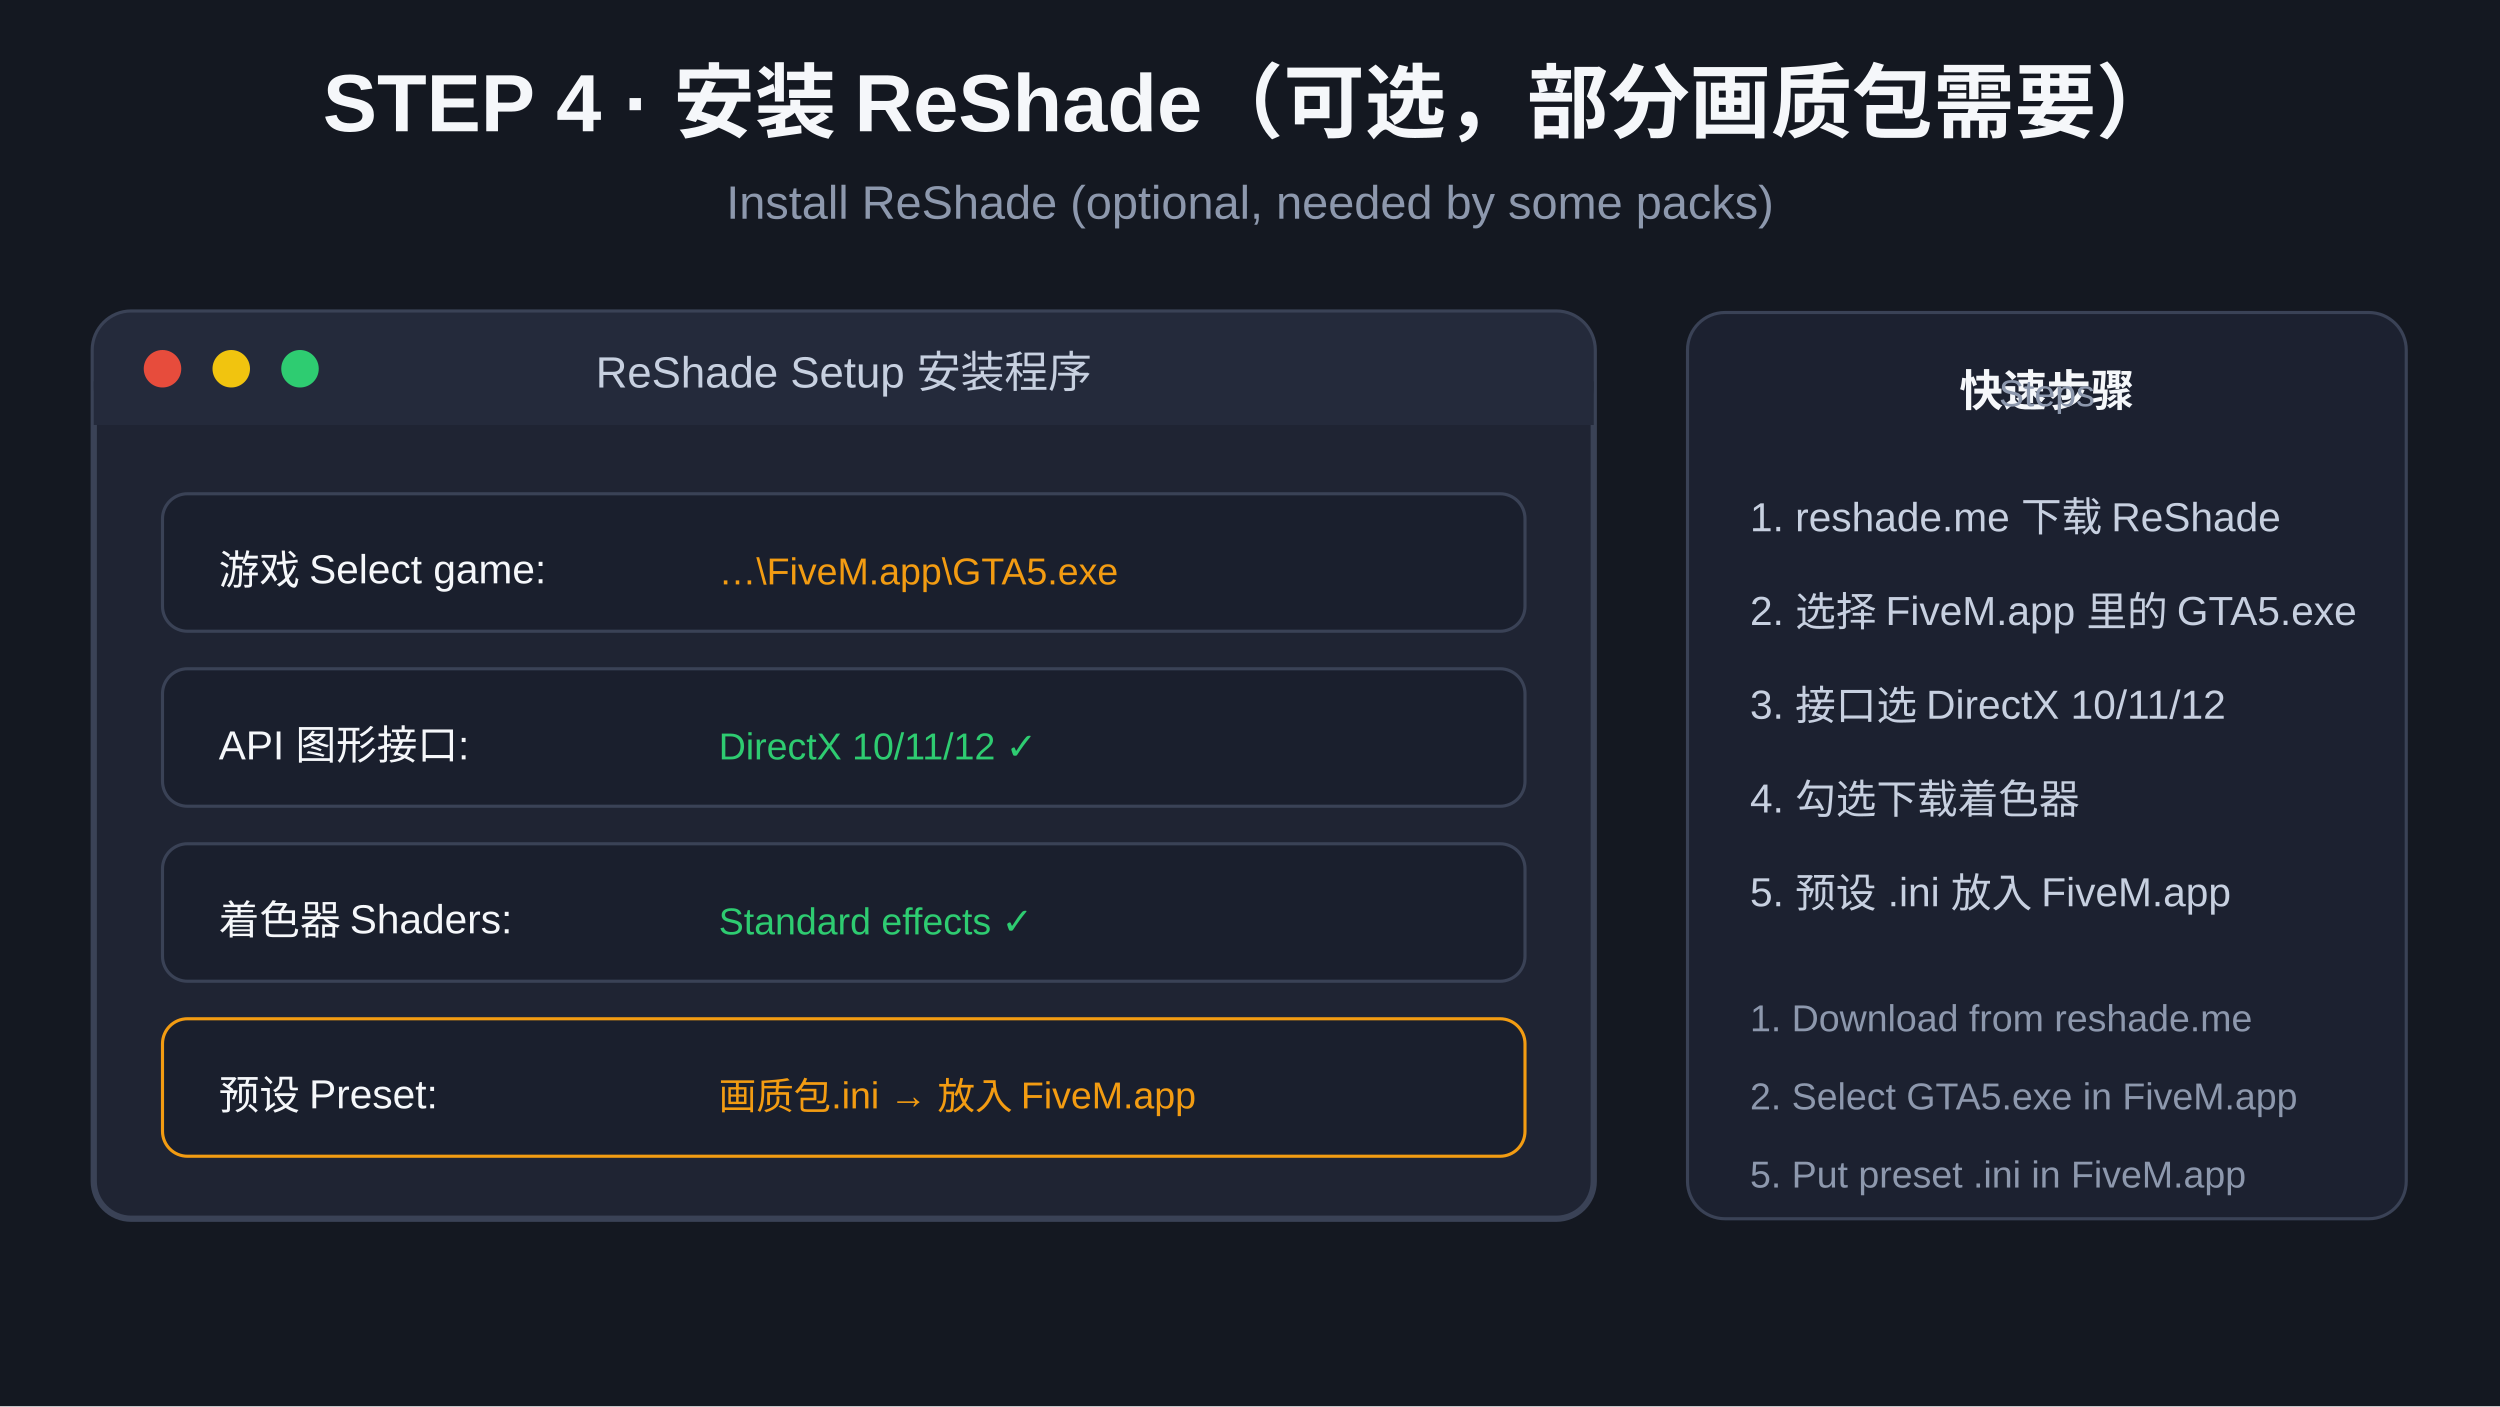
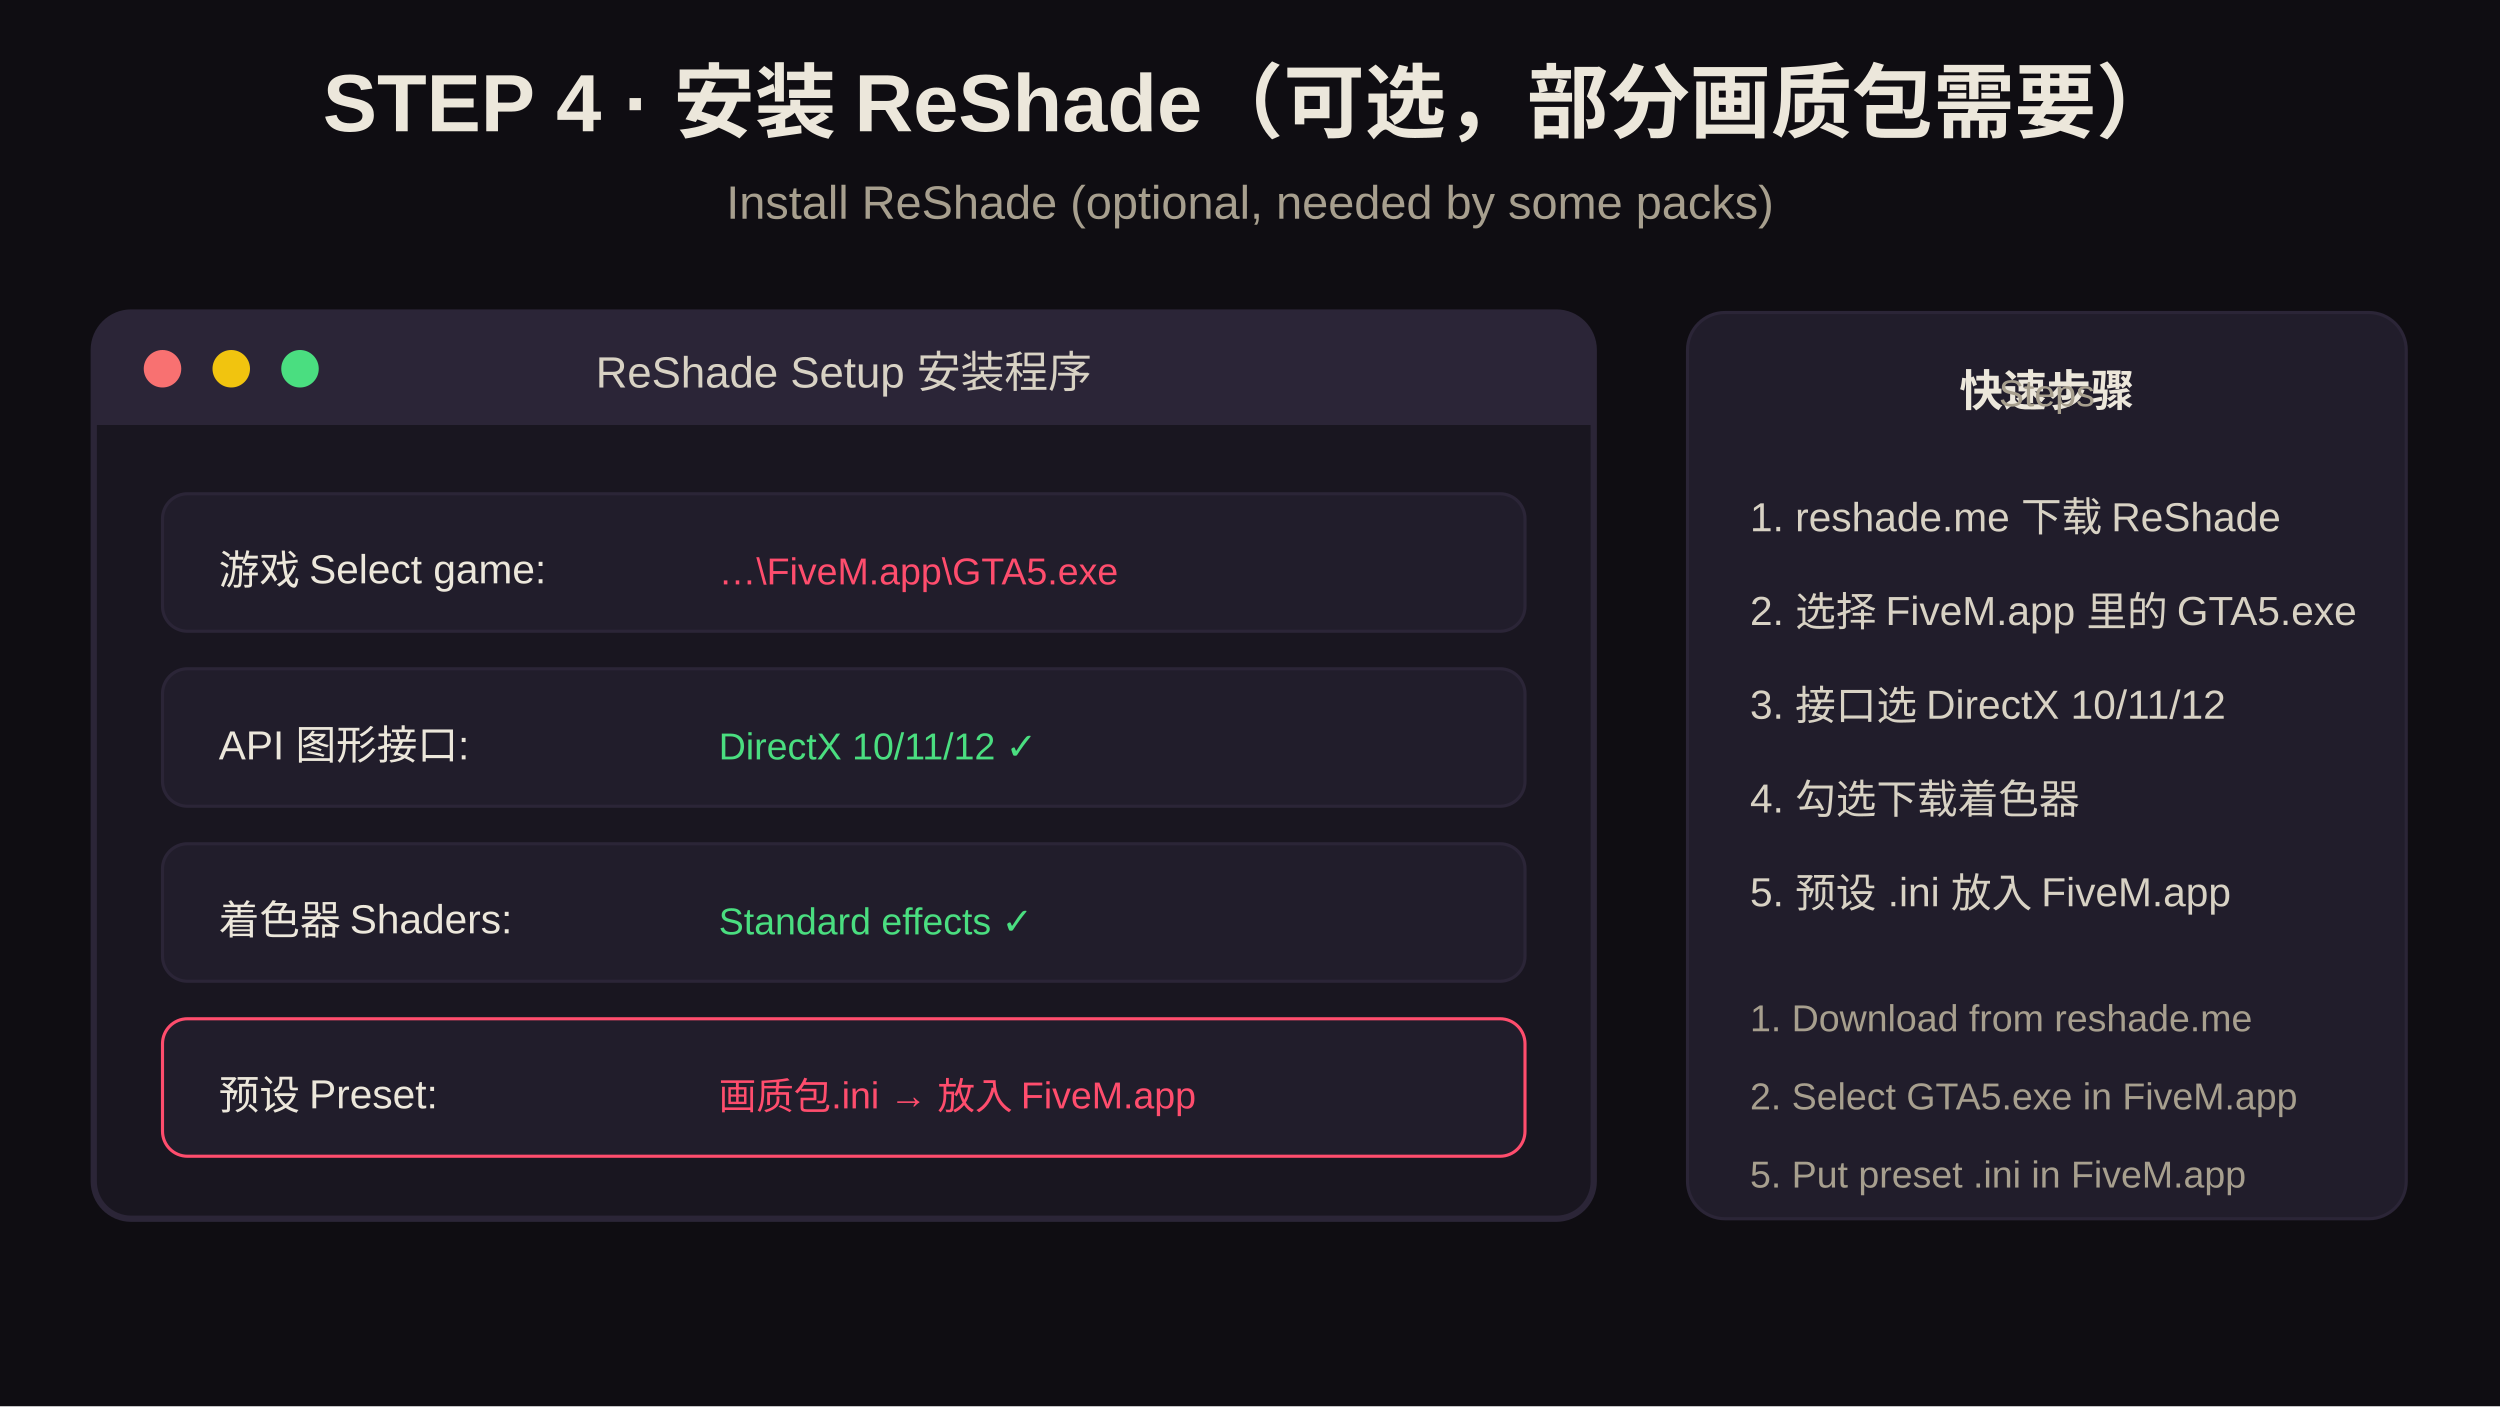
<svg xmlns="http://www.w3.org/2000/svg" width="800" height="450" viewBox="0 0 800 450" font-family="'Microsoft YaHei','Segoe UI',Arial,sans-serif">
-   <rect width="800" height="450" fill="#141821" />
-   <text x="400" y="42" text-anchor="middle" font-size="26" font-weight="bold" fill="#f5f7fa">STEP 4 · 安装 ReShade（可选，部分画质包需要）</text>
-   <text x="400" y="70" text-anchor="middle" font-size="15" fill="#8d98ad">Install ReShade (optional, needed by some packs)</text>
-   <rect x="30" y="100" width="480" height="290" rx="12" fill="#1f2433" stroke="#3a4256" stroke-width="2" />
-   <rect x="30" y="100" width="480" height="36" rx="12" fill="#242a3b" />
-   <rect x="30" y="122" width="480" height="14" fill="#242a3b" />
-   <circle cx="52" cy="118" r="6" fill="#e74c3c" />
+   <rect width="800" height="450" fill="#0f0d12" />
+   <text x="400" y="42" text-anchor="middle" font-size="26" font-weight="bold" fill="#ece7db">STEP 4 · 安装 ReShade（可选，部分画质包需要）</text>
+   <text x="400" y="70" text-anchor="middle" font-size="15" fill="#a79f8e">Install ReShade (optional, needed by some packs)</text>
+   <rect x="30" y="100" width="480" height="290" rx="12" fill="#191620" stroke="#2b2537" stroke-width="2" />
+   <rect x="30" y="100" width="480" height="36" rx="12" fill="#2b2537" />
+   <rect x="30" y="122" width="480" height="14" fill="#2b2537" />
+   <circle cx="52" cy="118" r="6" fill="#f87171" />
  <circle cx="74" cy="118" r="6" fill="#f1c40f" />
-   <circle cx="96" cy="118" r="6" fill="#2ecc71" />
-   <text x="270" y="124" text-anchor="middle" font-size="14" fill="#c7d0e0">ReShade Setup 安装程序</text>
-   <rect x="52" y="158" width="436" height="44" rx="8" fill="#1a1f2d" stroke="#3a4256" />
-   <text x="70" y="187" font-size="13" fill="#f5f7fa">游戏 Select game:</text>
-   <text x="230" y="187" font-size="12" fill="#f39c12">…\FiveM.app\GTA5.exe</text>
-   <rect x="52" y="214" width="436" height="44" rx="8" fill="#1a1f2d" stroke="#3a4256" />
-   <text x="70" y="243" font-size="13" fill="#f5f7fa">API 图形接口:</text>
-   <text x="230" y="243" font-size="12" fill="#2ecc71">DirectX 10/11/12 ✓</text>
-   <rect x="52" y="270" width="436" height="44" rx="8" fill="#1a1f2d" stroke="#3a4256" />
-   <text x="70" y="299" font-size="13" fill="#f5f7fa">着色器 Shaders:</text>
-   <text x="230" y="299" font-size="12" fill="#2ecc71">Standard effects ✓</text>
-   <rect x="52" y="326" width="436" height="44" rx="8" fill="#1a1f2d" stroke="#f39c12" />
-   <text x="70" y="355" font-size="13" fill="#f5f7fa">预设 Preset:</text>
-   <text x="230" y="355" font-size="12" fill="#f39c12">画质包.ini → 放入 FiveM.app</text>
-   <rect x="540" y="100" width="230" height="290" rx="12" fill="#1c2130" stroke="#3a4256" />
-   <text x="655" y="130" text-anchor="middle" font-size="14" font-weight="bold" fill="#f5f7fa">快速步骤</text>
-   <text x="655" y="130" text-anchor="middle" font-size="12" fill="#8d98ad">Steps</text>
-   <text x="560" y="170" font-size="13" fill="#c7d0e0">1. reshade.me 下载 ReShade</text>
-   <text x="560" y="200" font-size="13" fill="#c7d0e0">2. 选择 FiveM.app 里的 GTA5.exe</text>
-   <text x="560" y="230" font-size="13" fill="#c7d0e0">3. 接口选 DirectX 10/11/12</text>
-   <text x="560" y="260" font-size="13" fill="#c7d0e0">4. 勾选下载着色器</text>
-   <text x="560" y="290" font-size="13" fill="#c7d0e0">5. 预设 .ini 放入 FiveM.app</text>
-   <text x="560" y="330" font-size="12" fill="#8d98ad">1. Download from reshade.me</text>
-   <text x="560" y="355" font-size="12" fill="#8d98ad">2. Select GTA5.exe in FiveM.app</text>
-   <text x="560" y="380" font-size="12" fill="#8d98ad">5. Put preset .ini in FiveM.app</text>
+   <circle cx="96" cy="118" r="6" fill="#4ade80" />
+   <text x="270" y="124" text-anchor="middle" font-size="14" fill="#d8d2c4">ReShade Setup 安装程序</text>
+   <rect x="52" y="158" width="436" height="44" rx="8" fill="#211d2b" stroke="#2b2537" />
+   <text x="70" y="187" font-size="13" fill="#ece7db">游戏 Select game:</text>
+   <text x="230" y="187" font-size="12" fill="#ff4d6d">…\FiveM.app\GTA5.exe</text>
+   <rect x="52" y="214" width="436" height="44" rx="8" fill="#211d2b" stroke="#2b2537" />
+   <text x="70" y="243" font-size="13" fill="#ece7db">API 图形接口:</text>
+   <text x="230" y="243" font-size="12" fill="#4ade80">DirectX 10/11/12 ✓</text>
+   <rect x="52" y="270" width="436" height="44" rx="8" fill="#211d2b" stroke="#2b2537" />
+   <text x="70" y="299" font-size="13" fill="#ece7db">着色器 Shaders:</text>
+   <text x="230" y="299" font-size="12" fill="#4ade80">Standard effects ✓</text>
+   <rect x="52" y="326" width="436" height="44" rx="8" fill="#211d2b" stroke="#ff4d6d" />
+   <text x="70" y="355" font-size="13" fill="#ece7db">预设 Preset:</text>
+   <text x="230" y="355" font-size="12" fill="#ff4d6d">画质包.ini → 放入 FiveM.app</text>
+   <rect x="540" y="100" width="230" height="290" rx="12" fill="#211d2b" stroke="#2b2537" />
+   <text x="655" y="130" text-anchor="middle" font-size="14" font-weight="bold" fill="#ece7db">快速步骤</text>
+   <text x="655" y="130" text-anchor="middle" font-size="12" fill="#a79f8e">Steps</text>
+   <text x="560" y="170" font-size="13" fill="#d8d2c4">1. reshade.me 下载 ReShade</text>
+   <text x="560" y="200" font-size="13" fill="#d8d2c4">2. 选择 FiveM.app 里的 GTA5.exe</text>
+   <text x="560" y="230" font-size="13" fill="#d8d2c4">3. 接口选 DirectX 10/11/12</text>
+   <text x="560" y="260" font-size="13" fill="#d8d2c4">4. 勾选下载着色器</text>
+   <text x="560" y="290" font-size="13" fill="#d8d2c4">5. 预设 .ini 放入 FiveM.app</text>
+   <text x="560" y="330" font-size="12" fill="#a79f8e">1. Download from reshade.me</text>
+   <text x="560" y="355" font-size="12" fill="#a79f8e">2. Select GTA5.exe in FiveM.app</text>
+   <text x="560" y="380" font-size="12" fill="#a79f8e">5. Put preset .ini in FiveM.app</text>
  <defs />
</svg>
